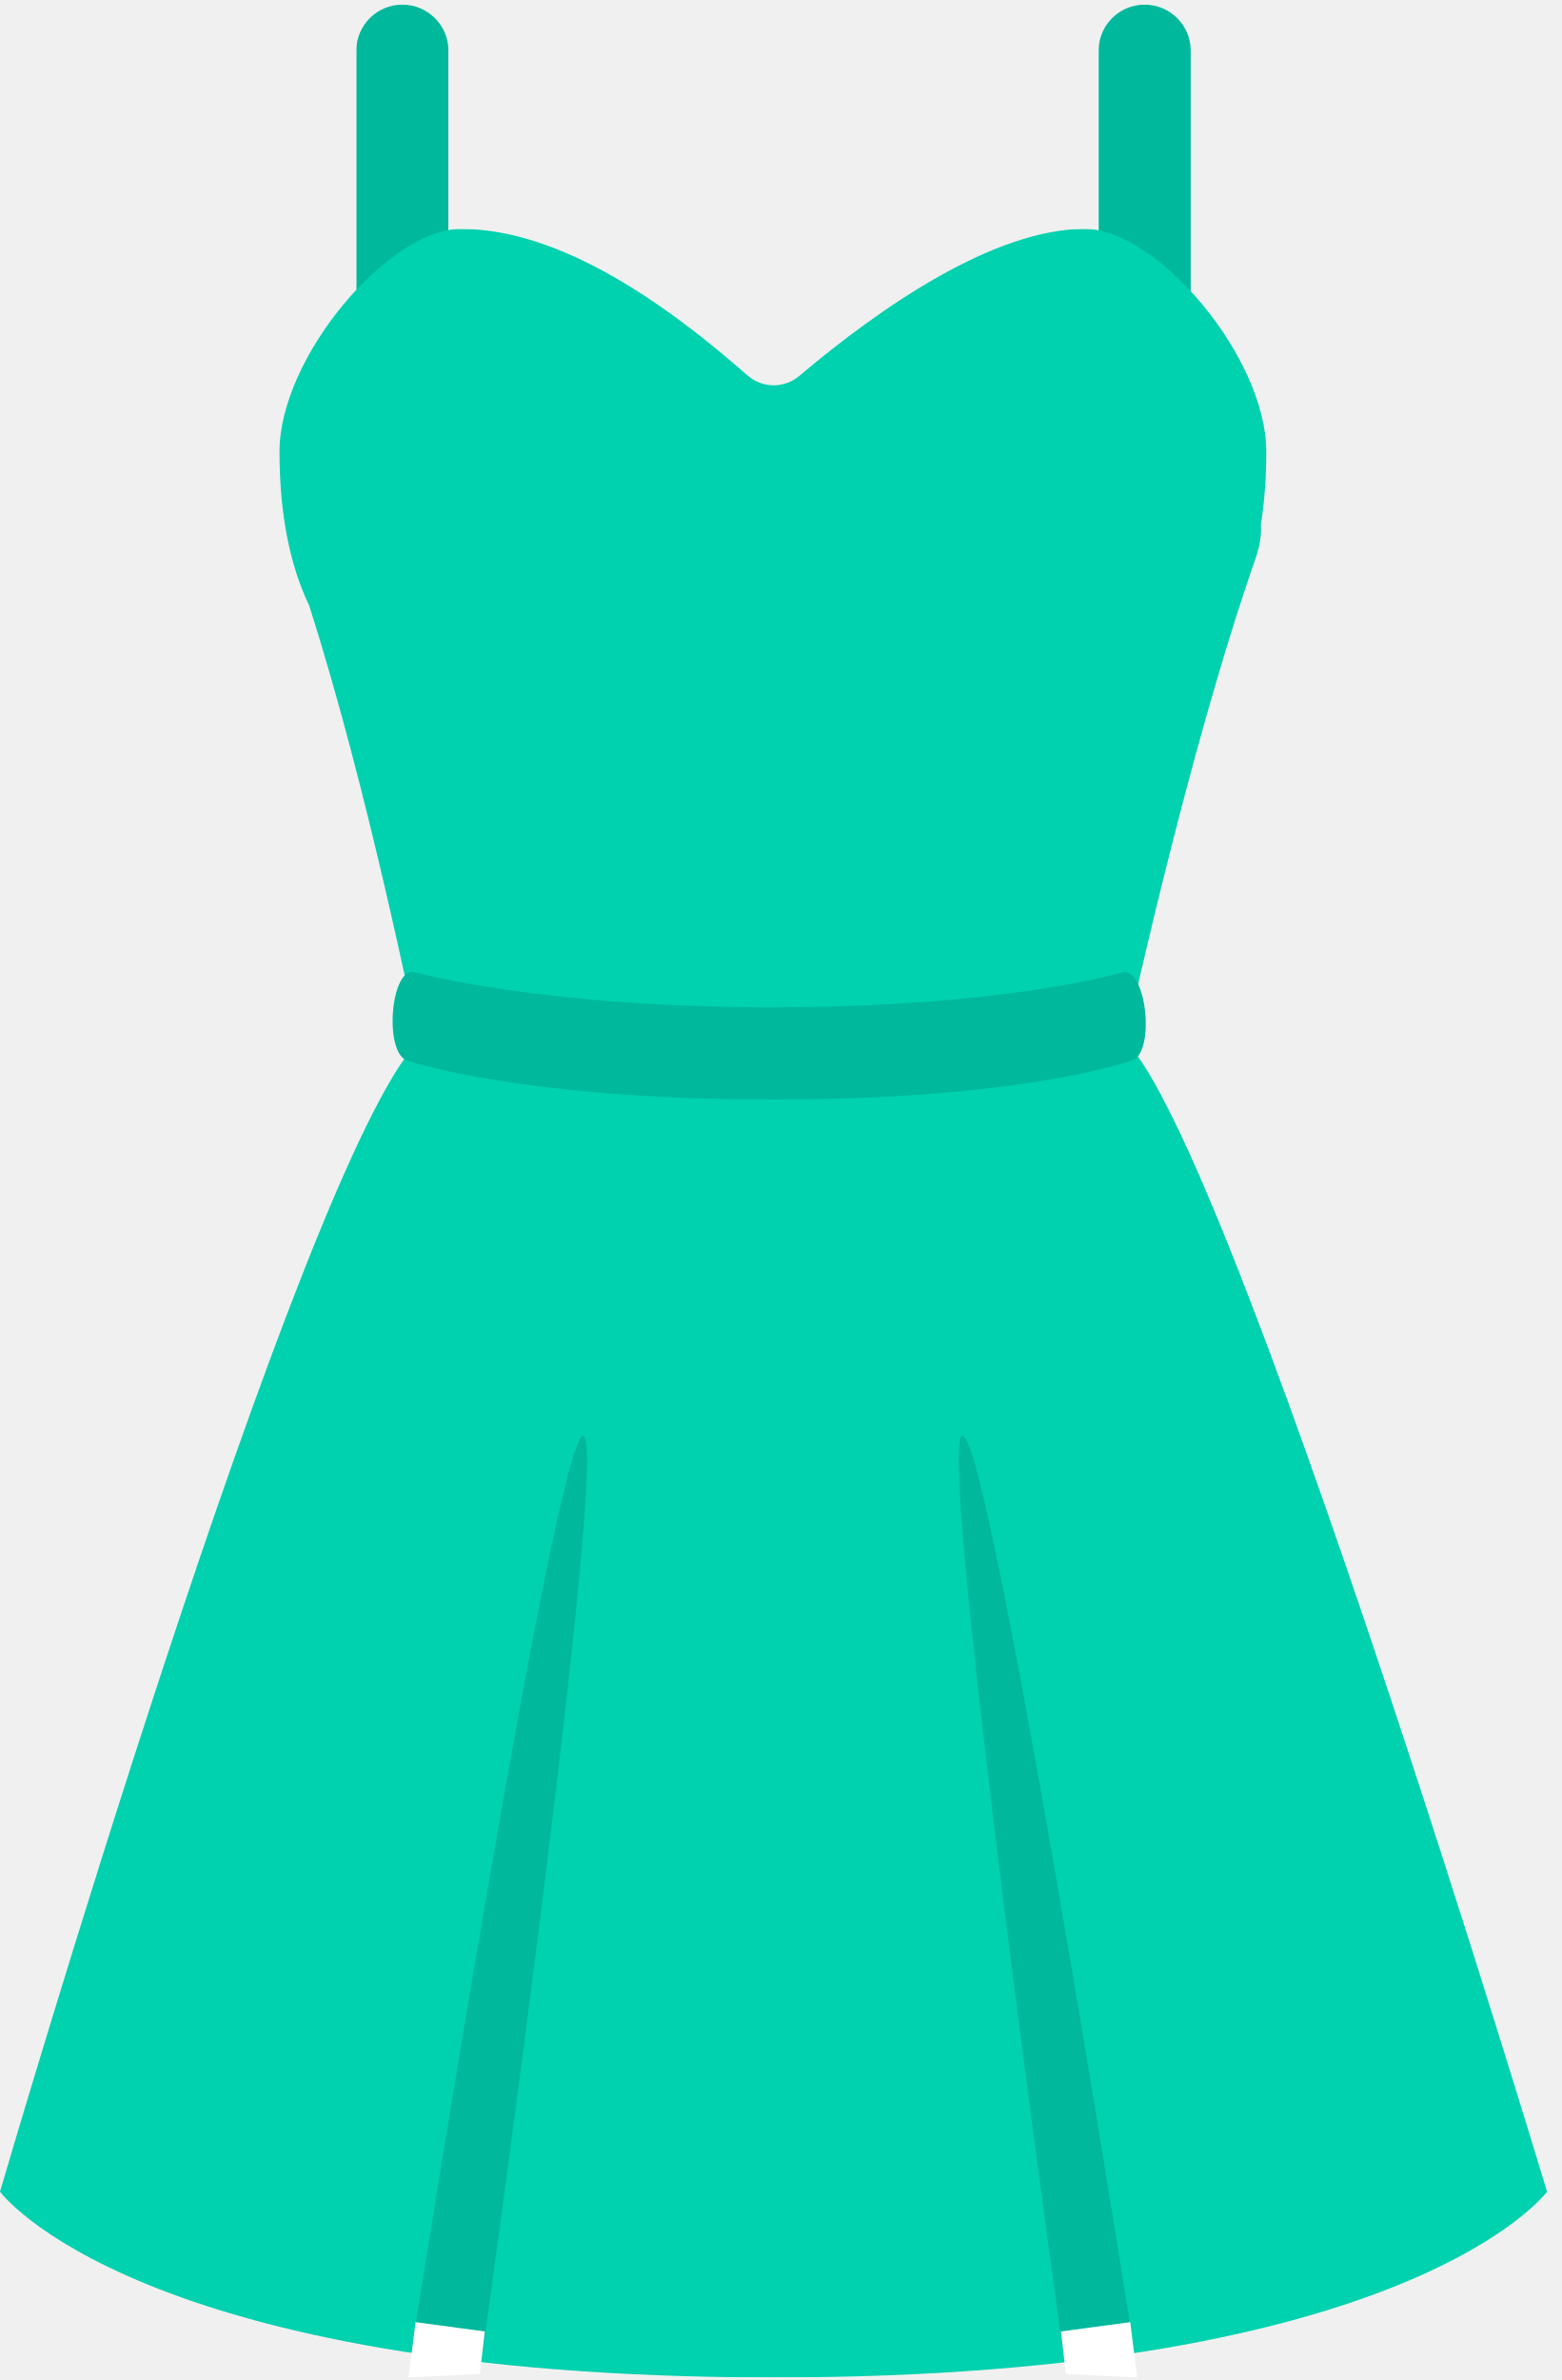
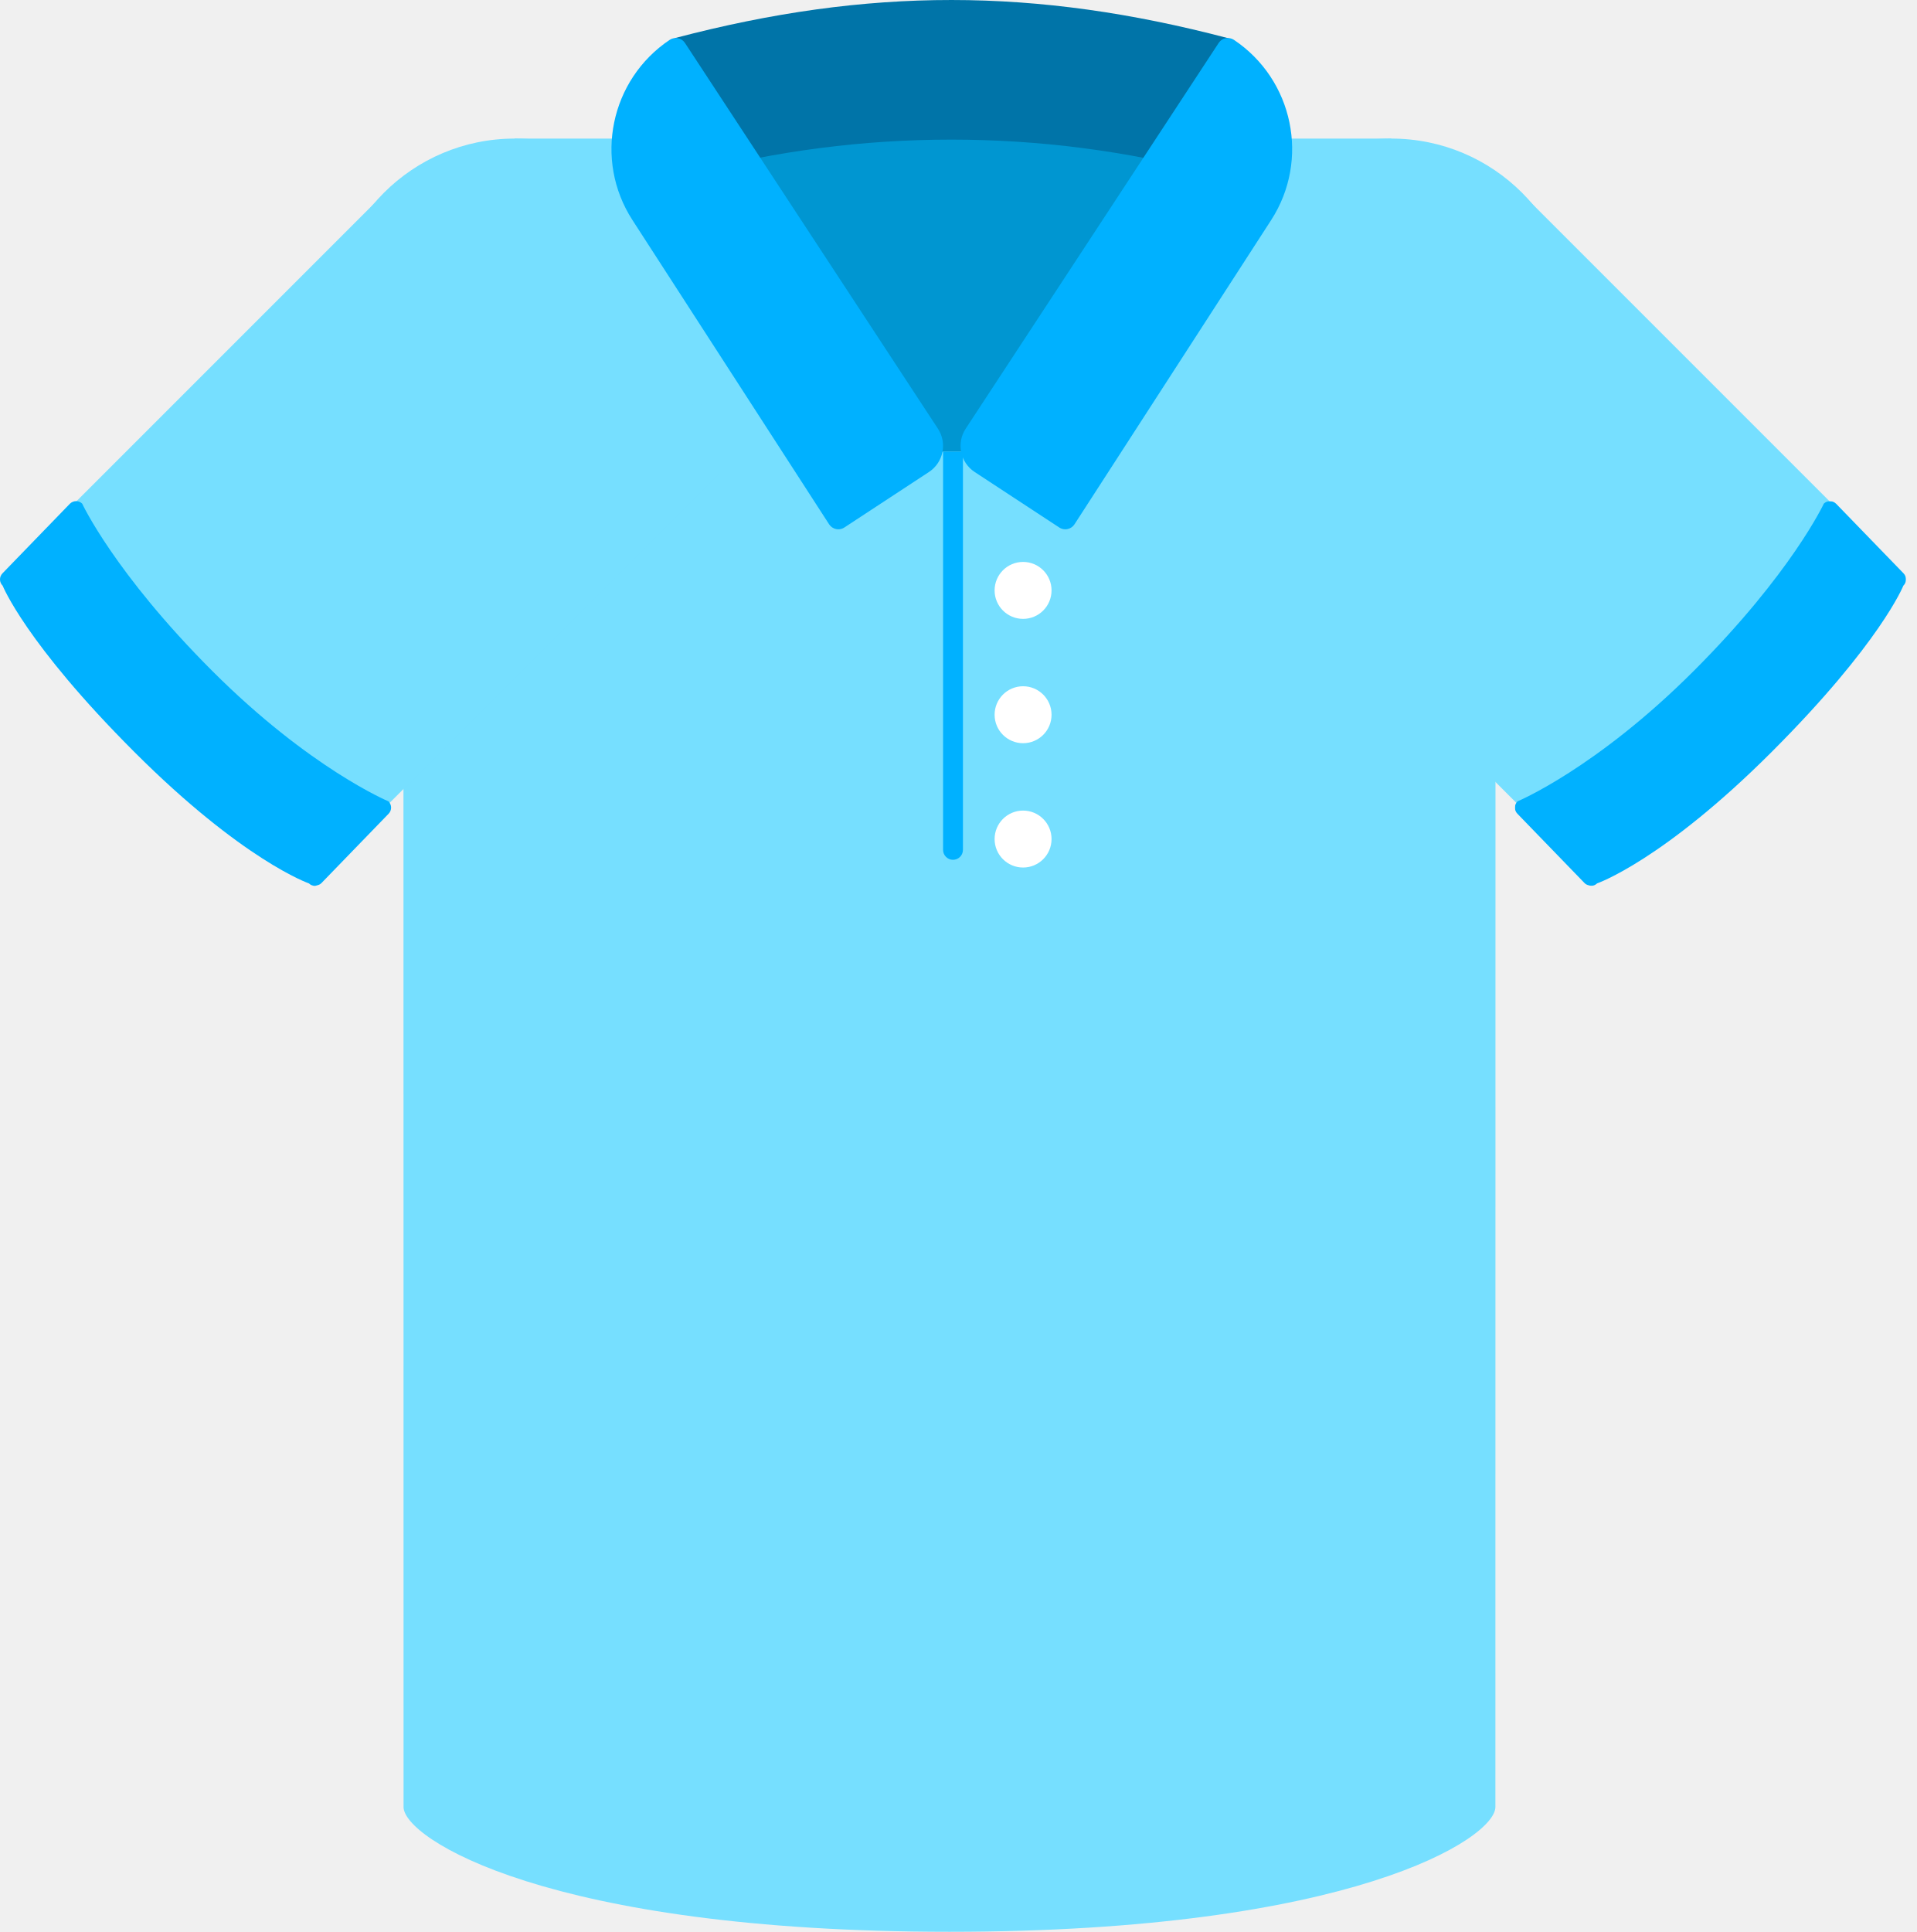
- <svg xmlns="http://www.w3.org/2000/svg" xmlns:xlink="http://www.w3.org/1999/xlink" width="84px" height="128px" viewBox="0 0 84 128" version="1.1">
+ <svg xmlns="http://www.w3.org/2000/svg" xmlns:xlink="http://www.w3.org/1999/xlink" width="127px" height="128px" viewBox="0 0 127 128" version="1.1">
  <defs>
-     <polygon id="path-1" points="5.047 0.138 0.09 0.138 0.09 19.663 5.047 19.663 5.047 0.138" />
-     <polygon id="path-3" points="5.068 0.138 0.112 0.138 0.112 19.663 5.068 19.663 5.068 0.138" />
-     <polygon id="path-5" points="5.01960784e-05 115.702 83.214 115.702 83.214 0.151 5.01960784e-05 0.151" />
+     <polygon id="path-1" points="26.048 25.707 26.048 0.217 0.132 0.217 0.132 25.707 26.048 25.707" />
  </defs>
-   <g id="Page-1" stroke="none" stroke-width="1" fill="none" fill-rule="evenodd">
-     <g id="Group-21-Copy">
-       <g id="Page-1">
-         <g id="Group-3" transform="translate(19.07451, 0.11269)">
-           <mask id="mask-2" fill="white">
-             <use xlink:href="#path-1" />
-           </mask>
-           <g id="Clip-2" />
-           <path d="M2.568,19.663 C1.2,19.663 0.09,18.553 0.09,17.184 L0.09,2.617 C0.09,1.248 1.2,0.138 2.568,0.138 C3.937,0.138 5.047,1.248 5.047,2.617 L5.047,17.184 C5.047,18.553 3.937,19.663 2.568,19.663" id="Fill-1" fill="#00B89C" mask="url(#mask-2)" />
-         </g>
-         <g id="Group-6" transform="translate(58.98039, 0.11269)">
-           <mask id="mask-4" fill="white">
-             <use xlink:href="#path-3" />
-           </mask>
-           <g id="Clip-5" />
-           <path d="M2.59,19.663 C1.222,19.663 0.112,18.553 0.112,17.184 L0.112,2.617 C0.112,1.248 1.222,0.138 2.59,0.138 C3.959,0.138 5.068,1.248 5.068,2.617 L5.068,17.184 C5.068,18.553 3.959,19.663 2.59,19.663" id="Fill-4" fill="#00B89C" mask="url(#mask-4)" />
-         </g>
-         <g id="Group-9" transform="translate(0, 12.15975)">
-           <mask id="mask-6" fill="white">
-             <use xlink:href="#path-5" />
-           </mask>
-           <g id="Clip-8" />
-           <path d="M60.532,43.827 C60.532,43.827 63.844,28.418 67.532,17.886 C67.772,17.201 67.861,16.593 67.82,16.054 C68.011,14.863 68.112,13.558 68.112,12.129 C68.112,7.06 62.248,0.151 58.355,0.151 C53.526,0.151 47.481,4.264 42.992,8.059 C42.185,8.741 41.003,8.729 40.209,8.031 C35.895,4.244 30.185,0.151 24.791,0.151 C20.898,0.151 15.034,7.06 15.034,12.129 C15.034,15.559 15.615,18.283 16.627,20.399 C19.831,30.416 22.314,42.992 22.523,43.796 C22.531,43.826 22.521,43.837 22.5,43.859 C16.169,50.339 5.01960784e-05,105.714 5.01960784e-05,105.714 C5.01960784e-05,105.714 7.322,115.702 41.607,115.702 C75.885,115.702 83.211,105.718 83.214,105.714 C83.211,105.703 66.351,49.646 60.532,43.827" id="Fill-7" fill="#00D1AE" mask="url(#mask-6)" />
-         </g>
-         <path d="M41.572,59.133 C28.278,59.133 22.222,57.137 21.93,57.052 C20.614,56.67 21.008,51.908 22.329,52.29 C22.395,52.31 29.069,54.175 41.572,54.175 C54.037,54.175 60.287,52.321 60.349,52.303 C61.652,51.905 62.183,56.636 60.876,57.039 C60.601,57.125 54.889,59.133 41.572,59.133" id="Fill-10" fill="#00B89C" />
-         <path d="M31.366,77.226 C29.88,77.226 22.127,126.46 22.127,126.46 L25.917,126.83 C25.917,126.83 32.853,77.226 31.366,77.226" id="Fill-12" fill="#00B89C" />
-         <path d="M51.779,77.226 C53.266,77.226 61.018,126.46 61.018,126.46 L57.228,126.83 C57.228,126.83 50.293,77.226 51.779,77.226" id="Fill-14" fill="#00B89C" />
-         <polyline id="Fill-16" fill="#FFFFFF" points="57.332 127.676 57.066 125.39 60.794 124.888 61.172 127.862" />
-         <polyline id="Fill-18" fill="#FFFFFF" points="25.813 127.676 26.078 125.39 22.35 124.888 21.973 127.862" />
+   <g id="Wireframes" stroke="none" stroke-width="1" fill="none" fill-rule="evenodd">
+     <g id="Page-1">
+       <path d="M99.099,20.414 C99.099,20.345 92.189,9.181 92.189,9.181 L34.109,9.181 C34.04,9.181 26.732,18.386 26.732,18.386 L26.741,119.719 C26.741,121.786 36.283,127.985 62.916,127.985 C89.549,127.985 99.09,121.786 99.09,119.719 L99.099,20.414 Z" id="Fill-1" fill="#76DFFF" />
+       <path d="M52.425,7.963 L73.408,7.963 C76.627,7.963 79.237,9.928 79.237,12.351 L79.237,15.283 C79.237,17.707 67.91,29.925 64.691,29.925 L61.155,29.925 C57.94,29.925 46.609,17.707 46.609,15.283 L46.609,12.355 C46.596,9.932 49.207,7.963 52.425,7.963" id="Fill-3" fill="#0096D1" />
+       <path d="M63.808,29.925 L63.808,56.305 C63.808,56.669 63.513,56.964 63.149,56.964 C62.786,56.964 62.491,56.669 62.491,56.305 L62.491,29.925 L63.808,29.925 Z" id="Fill-5" fill="#00B1FF" />
+       <path d="M69.679,39.116 C69.679,40.158 68.835,41.002 67.793,41.002 C66.751,41.002 65.906,40.158 65.906,39.116 C65.906,38.074 66.751,37.229 67.793,37.229 C68.835,37.229 69.679,38.074 69.679,39.116" id="Fill-7" fill="#FFFFFF" />
+       <path d="M69.679,47.353 C69.679,48.395 68.835,49.239 67.793,49.239 C66.751,49.239 65.906,48.395 65.906,47.353 C65.906,46.311 66.751,45.466 67.793,45.466 C68.835,45.466 69.679,46.311 69.679,47.353" id="Fill-9" fill="#FFFFFF" />
+       <path d="M69.679,55.59 C69.679,56.632 68.835,57.476 67.793,57.476 C66.751,57.476 65.906,56.632 65.906,55.59 C65.906,54.548 66.751,53.703 67.793,53.703 C68.835,53.703 69.679,54.548 69.679,55.59" id="Fill-11" fill="#FFFFFF" />
+       <path d="M81.382,2.53 C68.582,-0.835 57.542,-0.847 44.742,2.518 C44.334,2.625 44.281,8.551 44.942,10.969 C45.047,11.347 45.422,11.574 45.781,11.48 C57.091,8.506 68.977,8.506 80.286,11.48 C80.646,11.575 81.02,11.347 81.124,10.969 C81.786,8.551 81.79,2.638 81.382,2.53" id="Fill-13" fill="#0074A8" />
+       <path d="M23.187,55.823 C21.886,57.123 19.779,57.123 18.478,55.823 L2.82,40.165 C1.52,38.864 1.52,36.757 2.82,35.456 L24.889,13.387 C26.19,12.087 28.642,26.397 29.942,27.697 L47.586,26.715 C48.886,28.016 48.886,30.124 47.586,31.424 L23.187,55.823 Z" id="Fill-15" fill="#76DFFF" />
+       <g id="Group-19" transform="translate(0, 32.98525)" fill="#00B1FF">
+         <path d="M25.741,20.106 C25.741,20.106 20.534,17.935 14.057,11.458 C7.58,4.981 5.445,0.381 5.445,0.381 C5.337,0.276 5.192,0.217 5.041,0.217 C4.912,0.211 4.734,0.28 4.626,0.394 L0.164,5 C-0.06,5.229 -0.053,5.596 0.176,5.818 C0.176,5.818 1.686,9.619 8.897,16.829 C16.108,24.04 20.47,25.542 20.47,25.542 C20.578,25.648 20.723,25.707 20.875,25.707 C21.055,25.66 21.181,25.642 21.29,25.531 L25.753,20.924 C25.975,20.695 25.969,20.329 25.741,20.106" id="Fill-17" />
      </g>
+       <path d="M46.372,21.443 C46.372,28.216 40.882,33.706 34.109,33.706 C27.337,33.706 21.847,28.216 21.847,21.443 C21.847,14.671 27.337,9.181 34.109,9.181 C40.882,9.181 46.372,14.671 46.372,21.443" id="Fill-20" fill="#76DFFF" />
+       <path d="M103.111,55.823 C104.412,57.123 106.519,57.123 107.82,55.823 L123.478,40.165 C124.778,38.864 124.778,36.757 123.478,35.456 L101.409,13.387 C100.108,12.087 97.656,26.397 96.356,27.697 L78.712,26.715 C77.412,28.016 77.412,30.124 78.712,31.424 L103.111,55.823 Z" id="Fill-22" fill="#76DFFF" />
+       <g id="Group-26" transform="translate(100.25, 32.98525)">
+         <mask id="mask-2" fill="white">
+           <use xlink:href="#path-1" />
+         </mask>
+         <g id="Clip-25" />
+         <path d="M0.307,20.106 C0.307,20.106 5.514,17.935 11.991,11.458 C18.469,4.981 20.603,0.381 20.603,0.381 C20.711,0.276 20.856,0.217 21.007,0.217 C21.136,0.211 21.314,0.28 21.422,0.394 L25.885,5 C26.108,5.229 26.101,5.596 25.872,5.818 C25.872,5.818 24.362,9.619 17.151,16.829 C9.94,24.04 5.579,25.542 5.579,25.542 C5.47,25.648 5.325,25.707 5.173,25.707 C4.993,25.66 4.867,25.642 4.758,25.531 L0.296,20.924 C0.073,20.695 0.079,20.329 0.307,20.106" id="Fill-24" fill="#00B1FF" mask="url(#mask-2)" />
+       </g>
+       <path d="M79.927,21.443 C79.927,28.216 85.417,33.706 92.189,33.706 C98.961,33.706 104.451,28.216 104.451,21.443 C104.451,14.671 98.961,9.181 92.189,9.181 C85.417,9.181 79.927,14.671 79.927,21.443" id="Fill-27" fill="#76DFFF" />
+       <path d="M62.151,28.402 L45.388,2.846 C45.169,2.51 44.717,2.418 44.382,2.637 C44.382,2.637 44.381,2.637 44.38,2.638 C40.437,5.276 39.332,10.596 41.908,14.58 L54.942,34.739 C55.048,34.9 55.213,35.013 55.402,35.052 C55.451,35.062 55.501,35.068 55.55,35.068 C55.691,35.068 55.829,35.027 55.948,34.949 L61.555,31.271 C62.512,30.643 62.778,29.358 62.151,28.402" id="Fill-29" fill="#00B1FF" />
+       <path d="M63.989,28.402 L80.753,2.846 C80.971,2.51 81.423,2.418 81.759,2.637 C81.759,2.637 81.759,2.637 81.761,2.638 C85.704,5.276 86.808,10.596 84.232,14.58 L71.198,34.739 C71.092,34.9 70.927,35.013 70.738,35.052 C70.689,35.062 70.64,35.068 70.59,35.068 C70.45,35.068 70.311,35.027 70.192,34.949 L64.585,31.271 C63.629,30.643 63.362,29.358 63.989,28.402" id="Fill-31" fill="#00B1FF" />
    </g>
  </g>
</svg>
